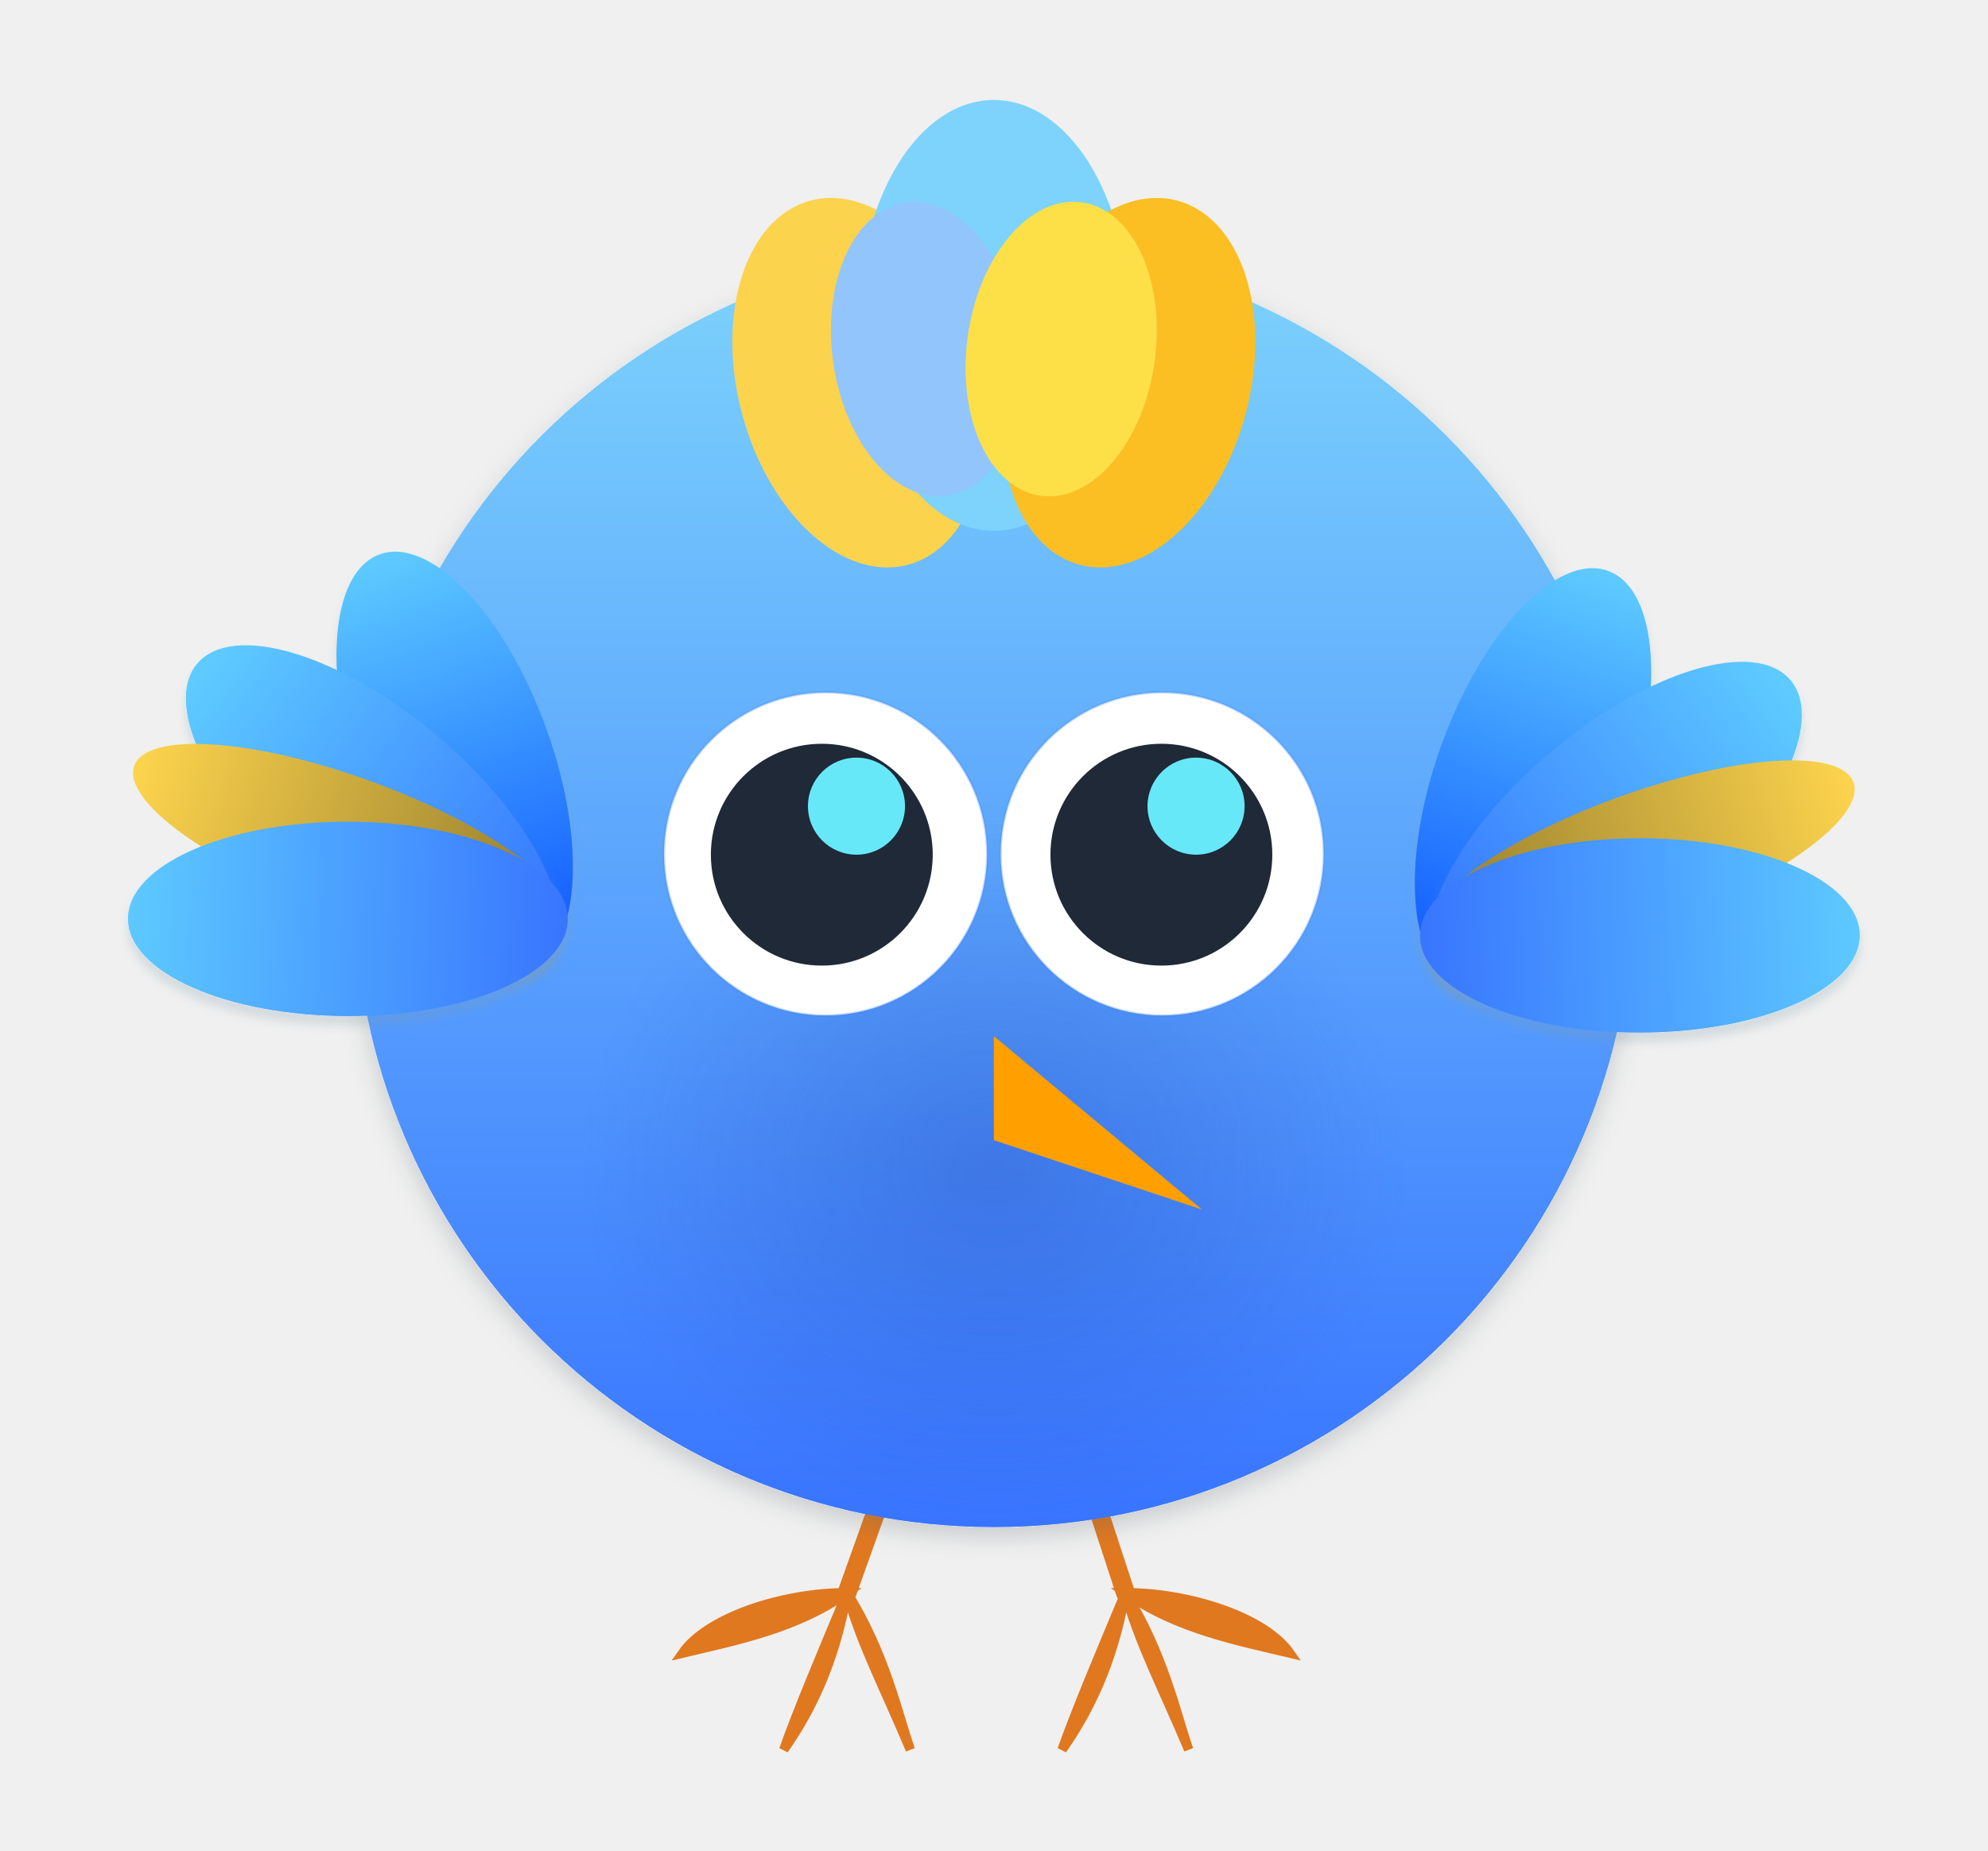
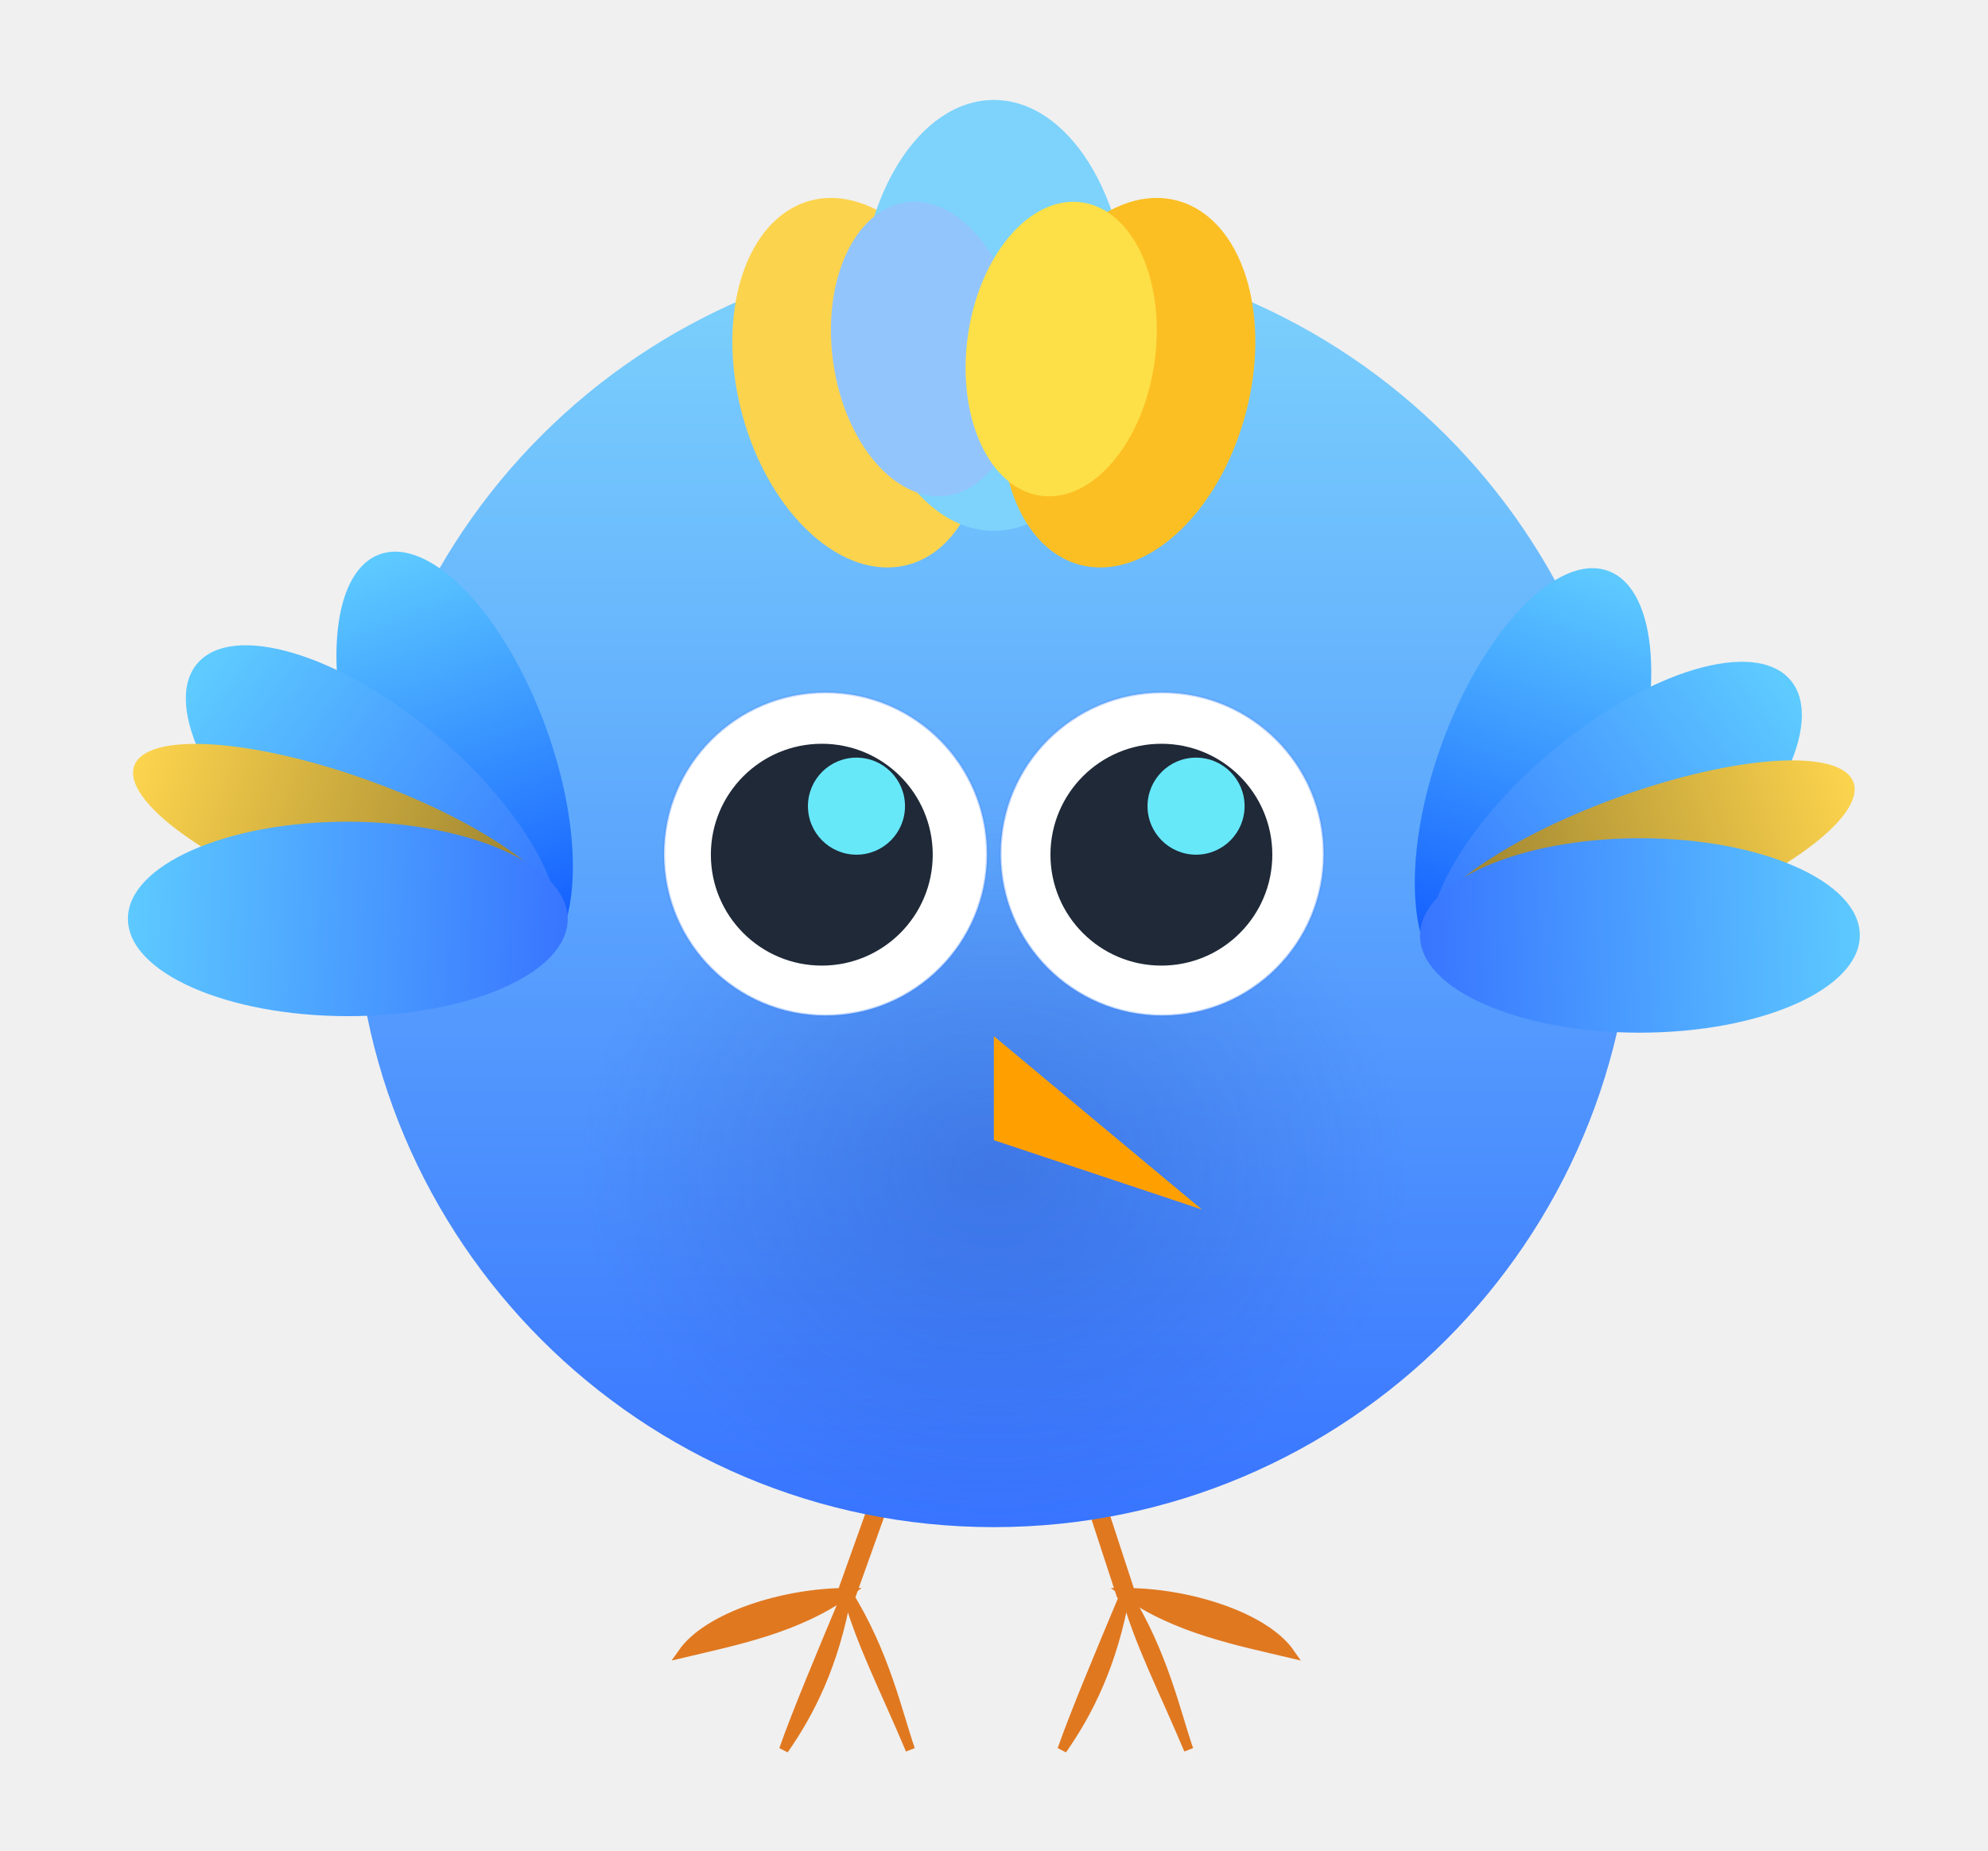
<svg xmlns="http://www.w3.org/2000/svg" width="753" height="701" viewBox="-45 -5 843 710" overflow="visible" fill="none">
  <style>
  /* === FLOAT / BREATHE === */
  @keyframes bird-float {
    0%, 100% { transform: translateY(0px); }
    50%       { transform: translateY(-8px); }
  }
  #bird-root {
    animation: bird-float 3.5s ease-in-out infinite;
    transform-box: fill-box;
    transform-origin: center bottom;
    will-change: transform;
  }

  /* === WING IDLE === */
  @keyframes wing-idle-left {
    0%, 100% { transform: rotate(0deg); }
    40%       { transform: rotate(8deg); }
    60%       { transform: rotate(5deg); }
  }
  @keyframes wing-idle-right {
    0%, 100% { transform: rotate(0deg); }
    40%       { transform: rotate(-8deg); }
    60%       { transform: rotate(-5deg); }
  }
  #wing-left {
    transform-box: fill-box;
    transform-origin: 90% 20%;
    animation: wing-idle-left 2.5s ease-in-out infinite;
    will-change: transform;
  }
  #wing-right {
    transform-box: fill-box;
    transform-origin: 10% 20%;
    animation: wing-idle-right 2.5s ease-in-out infinite;
    will-change: transform;
  }

  /* === EYE BLINK === */
  @keyframes blink {
    0%, 3%, 100% { transform: scaleY(0); }
    1.5%          { transform: scaleY(1); }
  }
  #eyelid-left {
    transform-box: fill-box;
    transform-origin: center top;
    transform: scaleY(0);
    animation: blink 5s ease-in-out infinite;
    will-change: transform;
  }
  #eyelid-right {
    transform-box: fill-box;
    transform-origin: center top;
    transform: scaleY(0);
    animation: blink 5s ease-in-out infinite;
    animation-delay: 0.06s;
    will-change: transform;
  }

  /* === ACCESSIBILITY === */
  @media (prefers-reduced-motion: reduce) {
    #bird-root, #wing-left, #wing-right, #eyelid-left, #eyelid-right {
      animation: none;
    }
    #eyelid-left, #eyelid-right { transform: scaleY(0); }
  }
</style>
  <g id="BirdBot-Icon-mark1">
    <g id="bird-root">
      <g id="feet">
        <path id="foot-right-toe" d="M411.938 571.035L432.216 633.075" stroke="#E07820" stroke-width="8" stroke-linecap="round" />
        <path id="foot-left-toe" d="M334.938 575.035L314.188 633.075" stroke="#E07820" stroke-width="8" stroke-linecap="round" />
        <path id="foot-left-base" d="M314.183 633.075C287.358 633.075 255.168 643.315 244.438 658.675C265.898 653.555 292.723 648.435 314.183 633.075Z" fill="#E07820" stroke="#E07820" stroke-width="4" stroke-linecap="round" />
        <path id="foot-left-toe1" d="M314.184 633.075C303.454 658.675 292.724 684.275 287.359 699.635C298.089 684.275 308.819 663.795 314.184 633.075Z" fill="#E07820" stroke="#E07820" stroke-width="4" stroke-linecap="round" />
        <path id="foot-left-toe2" d="M314.188 633.075C330.283 658.675 335.648 684.275 341.013 699.635C330.283 674.035 319.553 653.555 314.188 633.075Z" fill="#E07820" stroke="#E07820" stroke-width="4" stroke-linecap="round" />
        <path id="foot-right-base" d="M432.219 633.075C459.044 633.075 491.234 643.315 501.964 658.675C480.504 653.555 453.679 648.435 432.219 633.075Z" fill="#E07820" stroke="#E07820" stroke-width="4" stroke-linecap="round" />
        <path id="foot-right-toe1" d="M432.216 633.075C421.486 658.675 410.756 684.275 405.391 699.635C416.121 684.275 426.851 663.795 432.216 633.075Z" fill="#E07820" stroke="#E07820" stroke-width="4" stroke-linecap="round" />
        <path id="foot-right-toe2" d="M432.219 633.075C448.314 658.675 453.679 684.275 459.044 699.635C448.314 674.035 437.584 653.555 432.219 633.075Z" fill="#E07820" stroke="#E07820" stroke-width="4" stroke-linecap="round" />
      </g>
      <g id="body-group">
-         <g id="body" filter="url(#filter0_d_1023_3599)">
+         <g id="body">
          <path d="M376.436 605.261C526.229 605.261 647.661 483.829 647.661 334.036C647.661 184.242 526.229 62.81 376.436 62.81C226.643 62.81 105.211 184.242 105.211 334.036C105.211 483.829 226.643 605.261 376.436 605.261Z" fill="url(#paint0_linear_1023_3599)" />
        </g>
        <path id="belly" d="M376.438 605.035C473.64 605.035 552.438 536.759 552.438 452.535C552.438 368.312 473.64 300.035 376.438 300.035C279.235 300.035 200.438 368.312 200.438 452.535C200.438 536.759 279.235 605.035 376.438 605.035Z" fill="url(#paint1_radial_1023_3599)" />
        <path id="beak" d="M376.438 397.035L464.637 470.535L376.438 441.135V397.035Z" fill="#FFA000" />
        <g id="crest">
          <path id="crest-back-left" d="M340.027 197.127C367.442 189.781 380.402 149.255 368.976 106.61C357.549 63.965 326.062 35.349 298.647 42.694C271.232 50.04 258.271 90.566 269.698 133.211C281.125 175.857 312.612 204.472 340.027 197.127Z" fill="#FCD34D" />
          <path id="crest-center" d="M376.436 182.72C407.971 182.72 433.536 141.817 433.536 91.36C433.536 40.903 407.971 0 376.436 0C344.9 0 319.336 40.903 319.336 91.36C319.336 141.817 344.9 182.72 376.436 182.72Z" fill="#7DD3FC" />
          <path id="crest-back-right" d="M412.845 197.126C440.26 204.472 471.747 175.856 483.174 133.211C494.601 90.566 481.64 50.04 454.225 42.694C426.81 35.349 395.323 63.964 383.896 106.61C372.469 149.255 385.43 189.781 412.845 197.126Z" fill="#FBBF24" />
          <path id="crest-front-left" d="M356.626 167.834C378.486 164.762 392.294 134.424 387.466 100.072C382.638 65.721 361.004 40.364 339.144 43.436C317.284 46.508 303.476 76.846 308.304 111.198C313.132 145.549 334.766 170.906 356.626 167.834Z" fill="#93C5FD" />
          <path id="crest-front-right" d="M396.247 167.834C418.107 170.906 439.741 145.55 444.569 111.198C449.397 76.847 435.589 46.509 413.729 43.437C391.869 40.365 370.235 65.721 365.407 100.073C360.579 134.424 374.387 164.762 396.247 167.834Z" fill="#FDE047" />
        </g>
      </g>
      <g id="wing-left">
        <g id="wing-left-inner-wrap">
          <g id="wing-left-inner">
-             <g id="wing-left-feather1" filter="url(#filter1_d_1023_3599)">
+             <g id="wing-left-feather1">
              <path d="M179.619 367.97C158.224 375.755 126.633 342.833 109.057 294.434C91.482 246.036 94.578 200.49 115.973 192.705C137.367 184.919 168.959 217.842 186.534 266.24C204.109 314.638 201.013 360.184 179.619 367.97Z" fill="url(#paint2_linear_1023_3599)" />
            </g>
-             <g id="wing-left-feather2" filter="url(#filter2_d_1023_3599)">
+             <g id="wing-left-feather2">
              <path d="M187.324 364.08C172.387 381.879 126.981 368.329 85.908 333.815C44.835 299.302 23.648 256.894 38.586 239.095C53.523 221.296 98.929 234.846 140.002 269.359C181.075 303.873 202.262 346.281 187.324 364.08Z" fill="url(#paint3_linear_1023_3599)" />
            </g>
          </g>
        </g>
        <path id="wing-left-feather3" d="M11.945 282.372C6.628 296.977 42.914 323.591 92.992 341.815C143.071 360.039 187.978 362.971 193.295 348.366C198.612 333.76 162.325 307.146 112.247 288.922C62.169 270.699 17.262 267.766 11.945 282.372Z" fill="url(#paint4_linear_1023_3599)" />
-         <g id="wing-left-feather4" filter="url(#filter3_d_1023_3599)">
+         <g id="wing-left-feather4">
          <path d="M195.733 347.398C195.733 370.17 153.985 388.597 102.487 388.557C50.989 388.517 9.242 370.023 9.242 347.251C9.242 324.479 50.989 306.051 102.487 306.092C153.985 306.132 195.733 324.625 195.733 347.398Z" fill="url(#paint5_linear_1023_3599)" />
        </g>
      </g>
      <g id="wing-right">
        <g id="wing-right-inner-wrap">
          <g id="wing-right-inner">
-             <g id="wing-right-feather1" filter="url(#filter4_d_1023_3599)">
+             <g id="wing-right-feather1">
              <path d="M573.248 374.975C594.643 382.761 626.235 349.837 643.811 301.438C661.386 253.039 658.29 207.492 636.895 199.706C615.5 191.92 583.908 224.844 566.333 273.243C548.757 321.642 551.853 367.189 573.248 374.975Z" fill="url(#paint6_linear_1023_3599)" />
            </g>
-             <g id="wing-right-feather2" filter="url(#filter5_d_1023_3599)">
+             <g id="wing-right-feather2">
              <path d="M565.549 371.084C580.487 388.883 625.893 375.333 666.967 340.819C708.04 306.305 729.227 263.896 714.29 246.097C699.352 228.297 653.945 241.848 612.872 276.362C571.798 310.876 550.611 353.285 565.549 371.084Z" fill="url(#paint7_linear_1023_3599)" />
            </g>
          </g>
        </g>
        <path id="wing-right-feather3" d="M740.933 289.374C746.25 303.98 709.963 330.594 659.884 348.818C609.805 367.042 564.898 369.975 559.581 355.369C554.264 340.763 590.55 314.149 640.629 295.925C690.708 277.7 735.616 274.767 740.933 289.374Z" fill="url(#paint8_linear_1023_3599)" />
-         <g id="wing-right-feather4" filter="url(#filter6_d_1023_3599)">
+         <g id="wing-right-feather4">
          <path d="M557.147 354.402C557.147 377.175 598.895 395.603 650.394 395.562C701.893 395.522 743.641 377.028 743.641 354.256C743.641 331.483 701.893 313.055 650.394 313.096C598.895 313.136 557.147 331.63 557.147 354.402Z" fill="url(#paint9_linear_1023_3599)" />
        </g>
      </g>
      <g id="eye-left">
        <path id="sclera-left" d="M305.059 388.28C342.902 388.28 373.579 357.603 373.579 319.76C373.579 281.918 342.902 251.24 305.059 251.24C267.217 251.24 236.539 281.918 236.539 319.76C236.539 357.603 267.217 388.28 305.059 388.28Z" fill="white" />
        <path id="eye-outline-left" opacity="0.3" d="M305.059 388.28C342.902 388.28 373.579 357.603 373.579 319.76C373.579 281.918 342.902 251.24 305.059 251.24C267.217 251.24 236.539 281.918 236.539 319.76C236.539 357.603 267.217 388.28 305.059 388.28Z" stroke="#3B82F6" />
        <path id="pupil-left" d="M303.478 367.115C329.457 367.115 350.518 346.055 350.518 320.075C350.518 294.096 329.457 273.035 303.478 273.035C277.498 273.035 256.438 294.096 256.438 320.075C256.438 346.055 277.498 367.115 303.478 367.115Z" fill="#1F2937" />
        <path id="highlight-left" d="M318.182 320.076C329.548 320.076 338.762 310.862 338.762 299.496C338.762 288.13 329.548 278.916 318.182 278.916C306.816 278.916 297.602 288.13 297.602 299.496C297.602 310.862 306.816 320.076 318.182 320.076Z" fill="#67E8F9" />
        <circle id="eyelid-left" cx="305.059" cy="319.76" r="68.52" fill="#61A9FD" />
      </g>
      <g id="eye-right">
        <path id="sclera-right" d="M447.809 388.28C485.652 388.28 516.329 357.603 516.329 319.76C516.329 281.918 485.652 251.24 447.809 251.24C409.967 251.24 379.289 281.918 379.289 319.76C379.289 357.603 409.967 388.28 447.809 388.28Z" fill="white" />
        <path id="eye-outline-right" opacity="0.3" d="M447.809 388.28C485.652 388.28 516.329 357.603 516.329 319.76C516.329 281.918 485.652 251.24 447.809 251.24C409.967 251.24 379.289 281.918 379.289 319.76C379.289 357.603 409.967 388.28 447.809 388.28Z" stroke="#3B82F6" />
        <path id="pupil-right" d="M447.478 367.115C473.457 367.115 494.518 346.055 494.518 320.075C494.518 294.096 473.457 273.035 447.478 273.035C421.498 273.035 400.438 294.096 400.438 320.075C400.438 346.055 421.498 367.115 447.478 367.115Z" fill="#1F2937" />
        <path id="highlight-right" d="M462.182 320.076C473.548 320.076 482.762 310.862 482.762 299.496C482.762 288.13 473.548 278.916 462.182 278.916C450.816 278.916 441.602 288.13 441.602 299.496C441.602 310.862 450.816 320.076 462.182 320.076Z" fill="#67E8F9" />
        <circle id="eyelid-right" cx="447.809" cy="319.76" r="68.52" fill="#61A9FD" />
      </g>
    </g>
  </g>
  <defs>
-     <filter id="filter0_d_1023_3599" x="95.211" y="56.81" width="562.453" height="562.45" filterUnits="userSpaceOnUse" color-interpolation-filters="sRGB">
-       <feFlood flood-opacity="0" result="BackgroundImageFix" />
-       <feColorMatrix in="SourceAlpha" type="matrix" values="0 0 0 0 0 0 0 0 0 0 0 0 0 0 0 0 0 0 127 0" result="hardAlpha" />
-       <feOffset dy="4" />
-       <feGaussianBlur stdDeviation="5" />
-       <feComposite in2="hardAlpha" operator="out" />
-       <feColorMatrix type="matrix" values="0 0 0 0 0.329 0 0 0 0 0.377 0 0 0 0 0.402 0 0 0 0.25 0" />
-       <feBlend mode="normal" in2="BackgroundImageFix" result="effect1_dropShadow_1023_3599" />
-       <feBlend mode="normal" in="SourceGraphic" in2="effect1_dropShadow_1023_3599" result="shape" />
-     </filter>
-     <filter id="filter1_d_1023_3599" x="93.664" y="191.565" width="108.266" height="185.544" filterUnits="userSpaceOnUse" color-interpolation-filters="sRGB">
-       <feFlood flood-opacity="0" result="BackgroundImageFix" />
-       <feColorMatrix in="SourceAlpha" type="matrix" values="0 0 0 0 0 0 0 0 0 0 0 0 0 0 0 0 0 0 127 0" result="hardAlpha" />
-       <feOffset dy="4" />
-       <feGaussianBlur stdDeviation="2" />
-       <feComposite in2="hardAlpha" operator="out" />
-       <feColorMatrix type="matrix" values="0 0 0 0 0.509 0 0 0 0 0.621 0 0 0 0 0.669 0 0 0 0.25 0" />
-       <feBlend mode="normal" in2="BackgroundImageFix" result="effect1_dropShadow_1023_3599" />
-       <feBlend mode="normal" in="SourceGraphic" in2="effect1_dropShadow_1023_3599" result="shape" />
-     </filter>
-     <filter id="filter2_d_1023_3599" x="29.797" y="231.26" width="166.312" height="148.655" filterUnits="userSpaceOnUse" color-interpolation-filters="sRGB">
-       <feFlood flood-opacity="0" result="BackgroundImageFix" />
-       <feColorMatrix in="SourceAlpha" type="matrix" values="0 0 0 0 0 0 0 0 0 0 0 0 0 0 0 0 0 0 127 0" result="hardAlpha" />
-       <feOffset dy="4" />
-       <feGaussianBlur stdDeviation="2" />
-       <feComposite in2="hardAlpha" operator="out" />
-       <feColorMatrix type="matrix" values="0 0 0 0 0.51 0 0 0 0 0.62 0 0 0 0 0.671 0 0 0 0.25 0" />
-       <feBlend mode="normal" in2="BackgroundImageFix" result="effect1_dropShadow_1023_3599" />
-       <feBlend mode="normal" in="SourceGraphic" in2="effect1_dropShadow_1023_3599" result="shape" />
-     </filter>
-     <filter id="filter3_d_1023_3599" x="5.242" y="306.092" width="194.492" height="90.465" filterUnits="userSpaceOnUse" color-interpolation-filters="sRGB">
-       <feFlood flood-opacity="0" result="BackgroundImageFix" />
-       <feColorMatrix in="SourceAlpha" type="matrix" values="0 0 0 0 0 0 0 0 0 0 0 0 0 0 0 0 0 0 127 0" result="hardAlpha" />
-       <feOffset dy="4" />
-       <feGaussianBlur stdDeviation="2" />
-       <feComposite in2="hardAlpha" operator="out" />
-       <feColorMatrix type="matrix" values="0 0 0 0 0.51 0 0 0 0 0.62 0 0 0 0 0.671 0 0 0 0.25 0" />
-       <feBlend mode="normal" in2="BackgroundImageFix" result="effect1_dropShadow_1023_3599" />
-       <feBlend mode="normal" in="SourceGraphic" in2="effect1_dropShadow_1023_3599" result="shape" />
-     </filter>
-     <filter id="filter4_d_1023_3599" x="550.938" y="198.566" width="108.273" height="185.549" filterUnits="userSpaceOnUse" color-interpolation-filters="sRGB">
-       <feFlood flood-opacity="0" result="BackgroundImageFix" />
-       <feColorMatrix in="SourceAlpha" type="matrix" values="0 0 0 0 0 0 0 0 0 0 0 0 0 0 0 0 0 0 127 0" result="hardAlpha" />
-       <feOffset dy="4" />
-       <feGaussianBlur stdDeviation="2" />
-       <feComposite in2="hardAlpha" operator="out" />
-       <feColorMatrix type="matrix" values="0 0 0 0 0.509 0 0 0 0 0.621 0 0 0 0 0.669 0 0 0 0.25 0" />
-       <feBlend mode="normal" in2="BackgroundImageFix" result="effect1_dropShadow_1023_3599" />
-       <feBlend mode="normal" in="SourceGraphic" in2="effect1_dropShadow_1023_3599" result="shape" />
-     </filter>
-     <filter id="filter5_d_1023_3599" x="556.758" y="238.261" width="166.32" height="148.658" filterUnits="userSpaceOnUse" color-interpolation-filters="sRGB">
-       <feFlood flood-opacity="0" result="BackgroundImageFix" />
-       <feColorMatrix in="SourceAlpha" type="matrix" values="0 0 0 0 0 0 0 0 0 0 0 0 0 0 0 0 0 0 127 0" result="hardAlpha" />
-       <feOffset dy="4" />
-       <feGaussianBlur stdDeviation="2" />
-       <feComposite in2="hardAlpha" operator="out" />
-       <feColorMatrix type="matrix" values="0 0 0 0 0.51 0 0 0 0 0.62 0 0 0 0 0.671 0 0 0 0.25 0" />
-       <feBlend mode="normal" in2="BackgroundImageFix" result="effect1_dropShadow_1023_3599" />
-       <feBlend mode="normal" in="SourceGraphic" in2="effect1_dropShadow_1023_3599" result="shape" />
-     </filter>
-     <filter id="filter6_d_1023_3599" x="553.148" y="313.096" width="194.492" height="90.467" filterUnits="userSpaceOnUse" color-interpolation-filters="sRGB">
-       <feFlood flood-opacity="0" result="BackgroundImageFix" />
-       <feColorMatrix in="SourceAlpha" type="matrix" values="0 0 0 0 0 0 0 0 0 0 0 0 0 0 0 0 0 0 127 0" result="hardAlpha" />
-       <feOffset dy="4" />
-       <feGaussianBlur stdDeviation="2" />
-       <feComposite in2="hardAlpha" operator="out" />
-       <feColorMatrix type="matrix" values="0 0 0 0 0.51 0 0 0 0 0.62 0 0 0 0 0.671 0 0 0 0.25 0" />
-       <feBlend mode="normal" in2="BackgroundImageFix" result="effect1_dropShadow_1023_3599" />
-       <feBlend mode="normal" in="SourceGraphic" in2="effect1_dropShadow_1023_3599" result="shape" />
-     </filter>
    <linearGradient id="paint0_linear_1023_3599" x1="105.211" y1="62.81" x2="105.437" y2="605.035" gradientUnits="userSpaceOnUse">
      <stop stop-color="#7DD3FC" />
      <stop offset="1" stop-color="#3874FF" />
    </linearGradient>
    <radialGradient id="paint1_radial_1023_3599" cx="0" cy="0" r="1" gradientUnits="userSpaceOnUse" gradientTransform="translate(376.438 452.535) scale(176 152.5)">
      <stop stop-color="#1E40AF" stop-opacity="0.3" />
      <stop offset="1" stop-color="#1E40AF" stop-opacity="0" />
    </radialGradient>
    <linearGradient id="paint2_linear_1023_3599" x1="115.973" y1="192.705" x2="179.738" y2="367.926" gradientUnits="userSpaceOnUse">
      <stop stop-color="#5ECBFF" />
      <stop offset="1" stop-color="#0F57FF" />
    </linearGradient>
    <linearGradient id="paint3_linear_1023_3599" x1="43.284" y1="237.355" x2="198.455" y2="353.347" gradientUnits="userSpaceOnUse">
      <stop stop-color="#5ECBFF" />
      <stop offset="1" stop-color="#3471FF" />
    </linearGradient>
    <linearGradient id="paint4_linear_1023_3599" x1="12.171" y1="289.57" x2="186.765" y2="343.685" gradientUnits="userSpaceOnUse">
      <stop stop-color="#FCD34D" />
      <stop offset="1" stop-color="#967E2E" />
    </linearGradient>
    <linearGradient id="paint5_linear_1023_3599" x1="5.778" y1="342.821" x2="198.16" y2="351.523" gradientUnits="userSpaceOnUse">
      <stop stop-color="#5ECBFF" />
      <stop offset="1" stop-color="#3874FF" />
    </linearGradient>
    <linearGradient id="paint6_linear_1023_3599" x1="636.895" y1="199.706" x2="573.129" y2="374.931" gradientUnits="userSpaceOnUse">
      <stop stop-color="#5ECBFF" />
      <stop offset="1" stop-color="#0F57FF" />
    </linearGradient>
    <linearGradient id="paint7_linear_1023_3599" x1="709.591" y1="244.357" x2="554.417" y2="360.35" gradientUnits="userSpaceOnUse">
      <stop stop-color="#5ECBFF" />
      <stop offset="1" stop-color="#3471FF" />
    </linearGradient>
    <linearGradient id="paint8_linear_1023_3599" x1="740.707" y1="296.572" x2="566.11" y2="350.687" gradientUnits="userSpaceOnUse">
      <stop stop-color="#FCD34D" />
      <stop offset="1" stop-color="#967E2E" />
    </linearGradient>
    <linearGradient id="paint9_linear_1023_3599" x1="747.105" y1="349.826" x2="554.719" y2="358.528" gradientUnits="userSpaceOnUse">
      <stop stop-color="#5ECBFF" />
      <stop offset="1" stop-color="#3874FF" />
    </linearGradient>
  </defs>
</svg>
